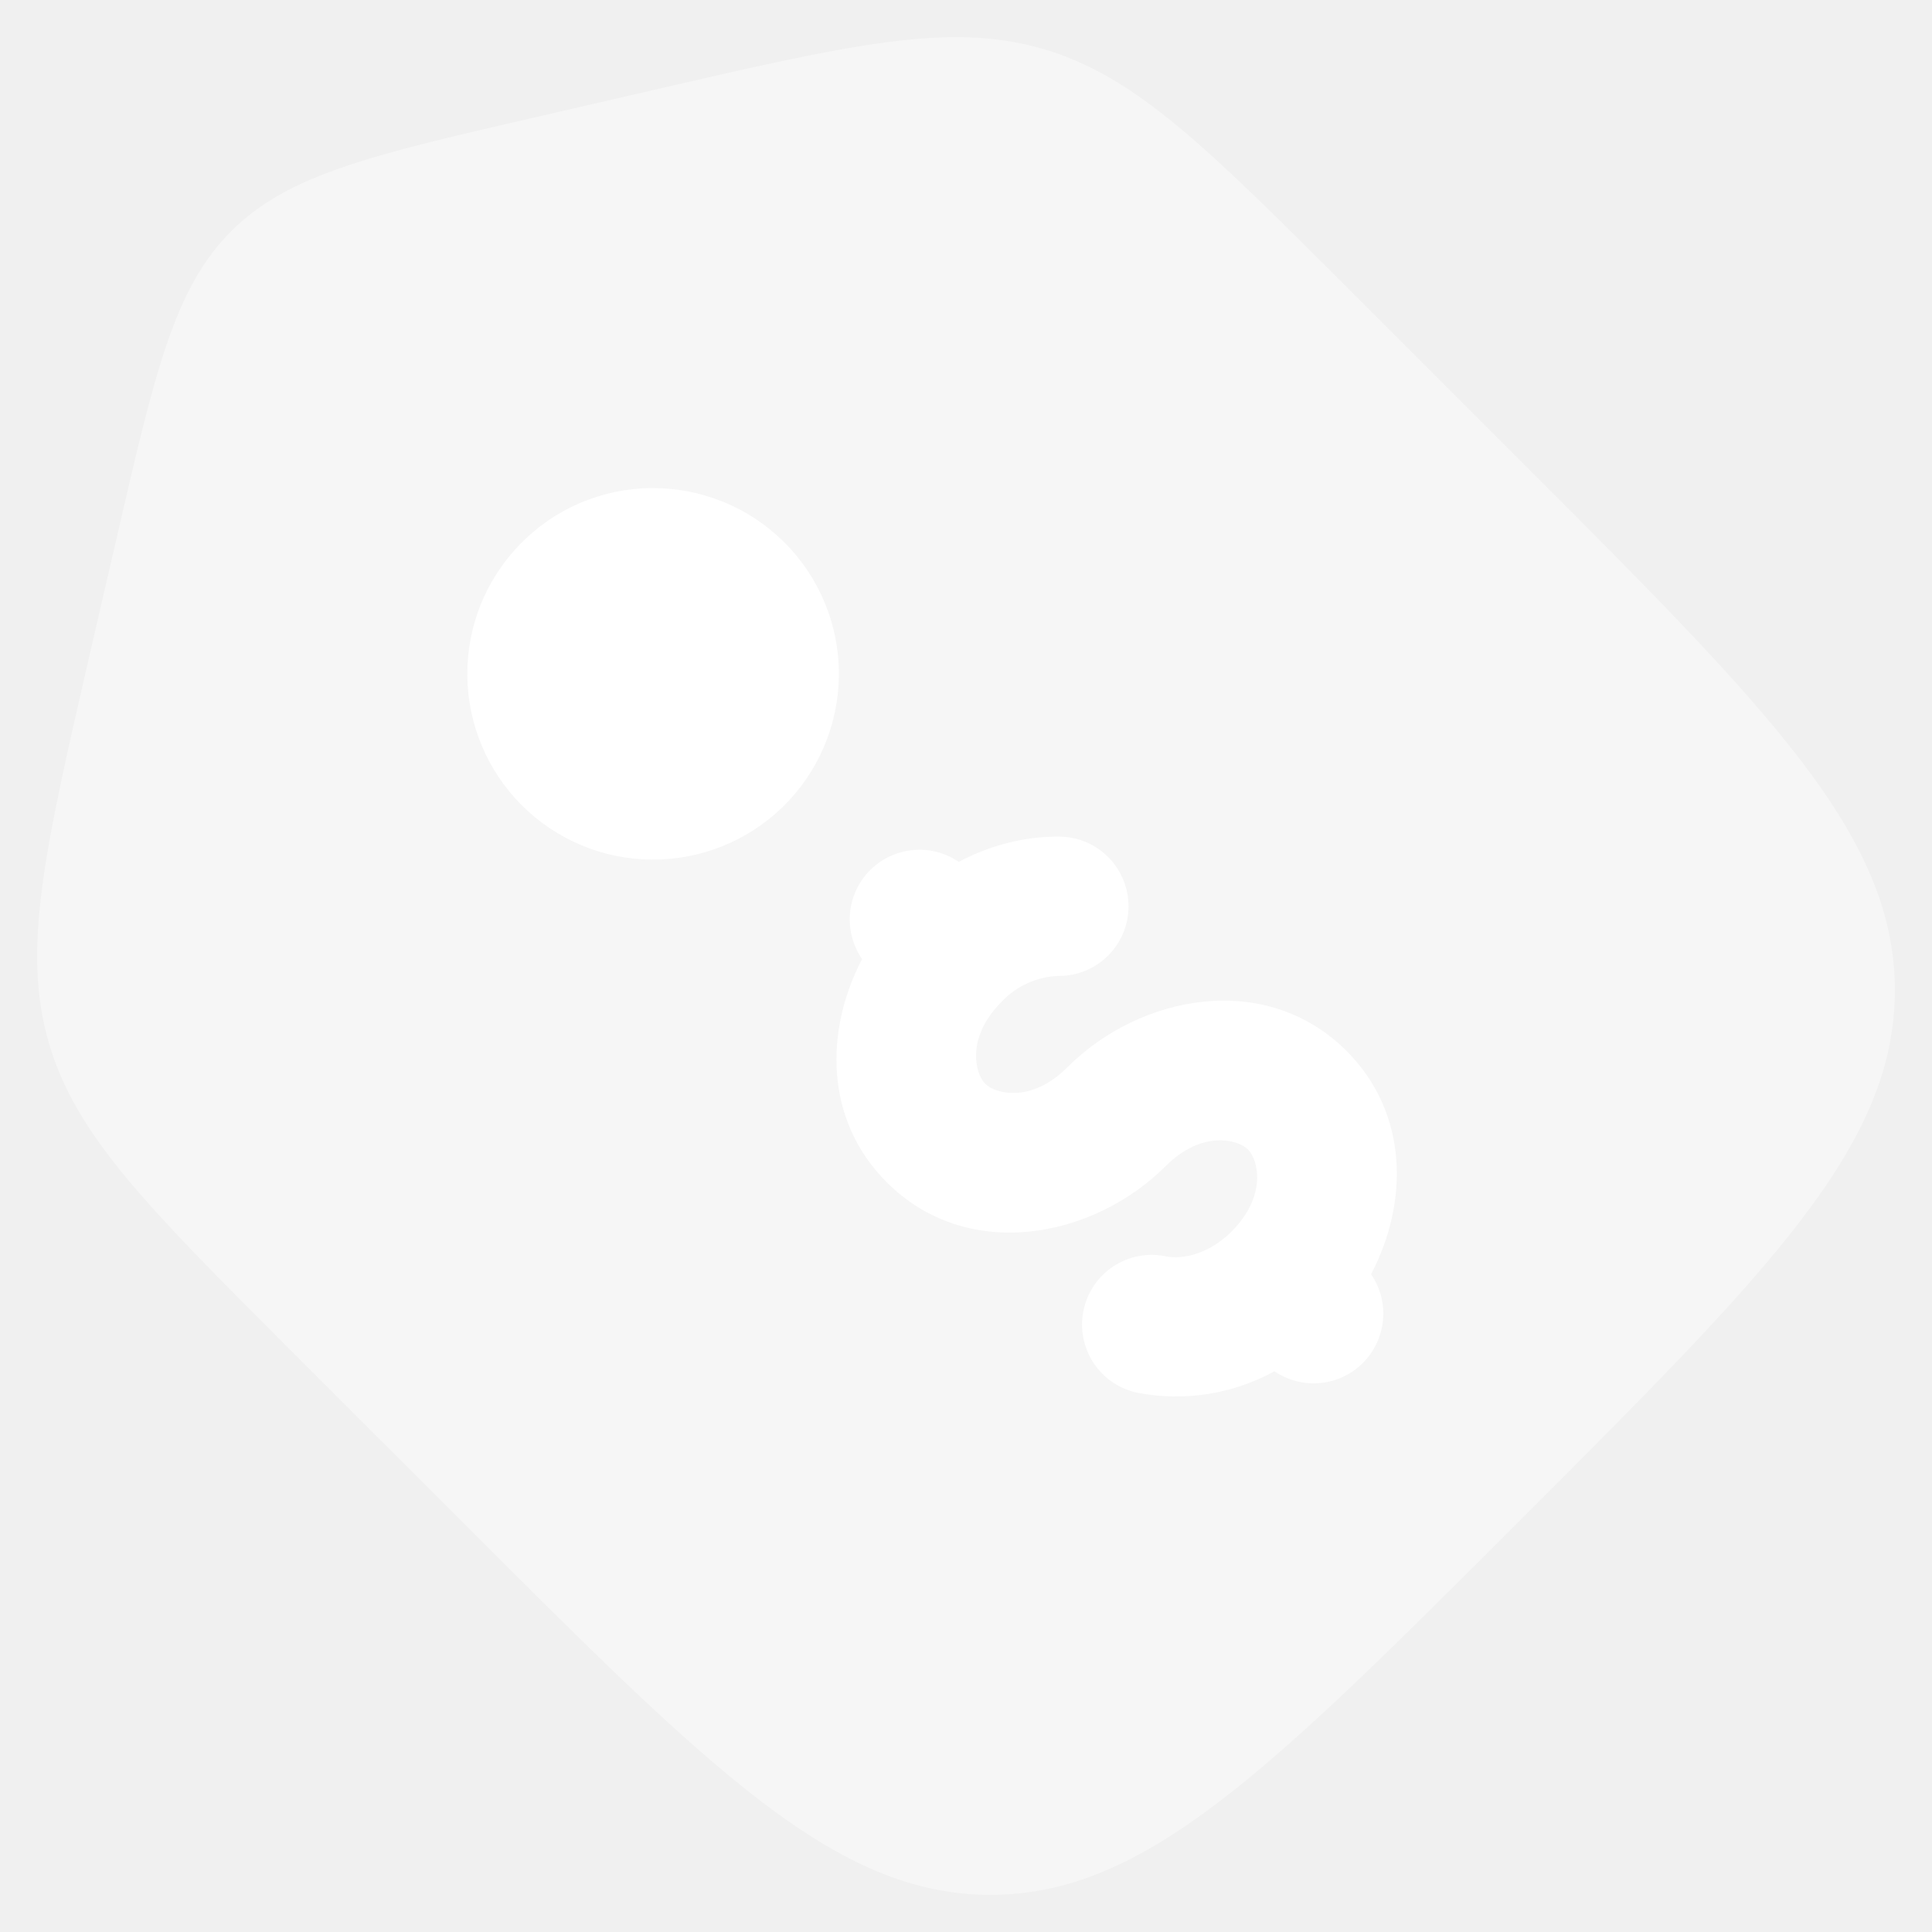
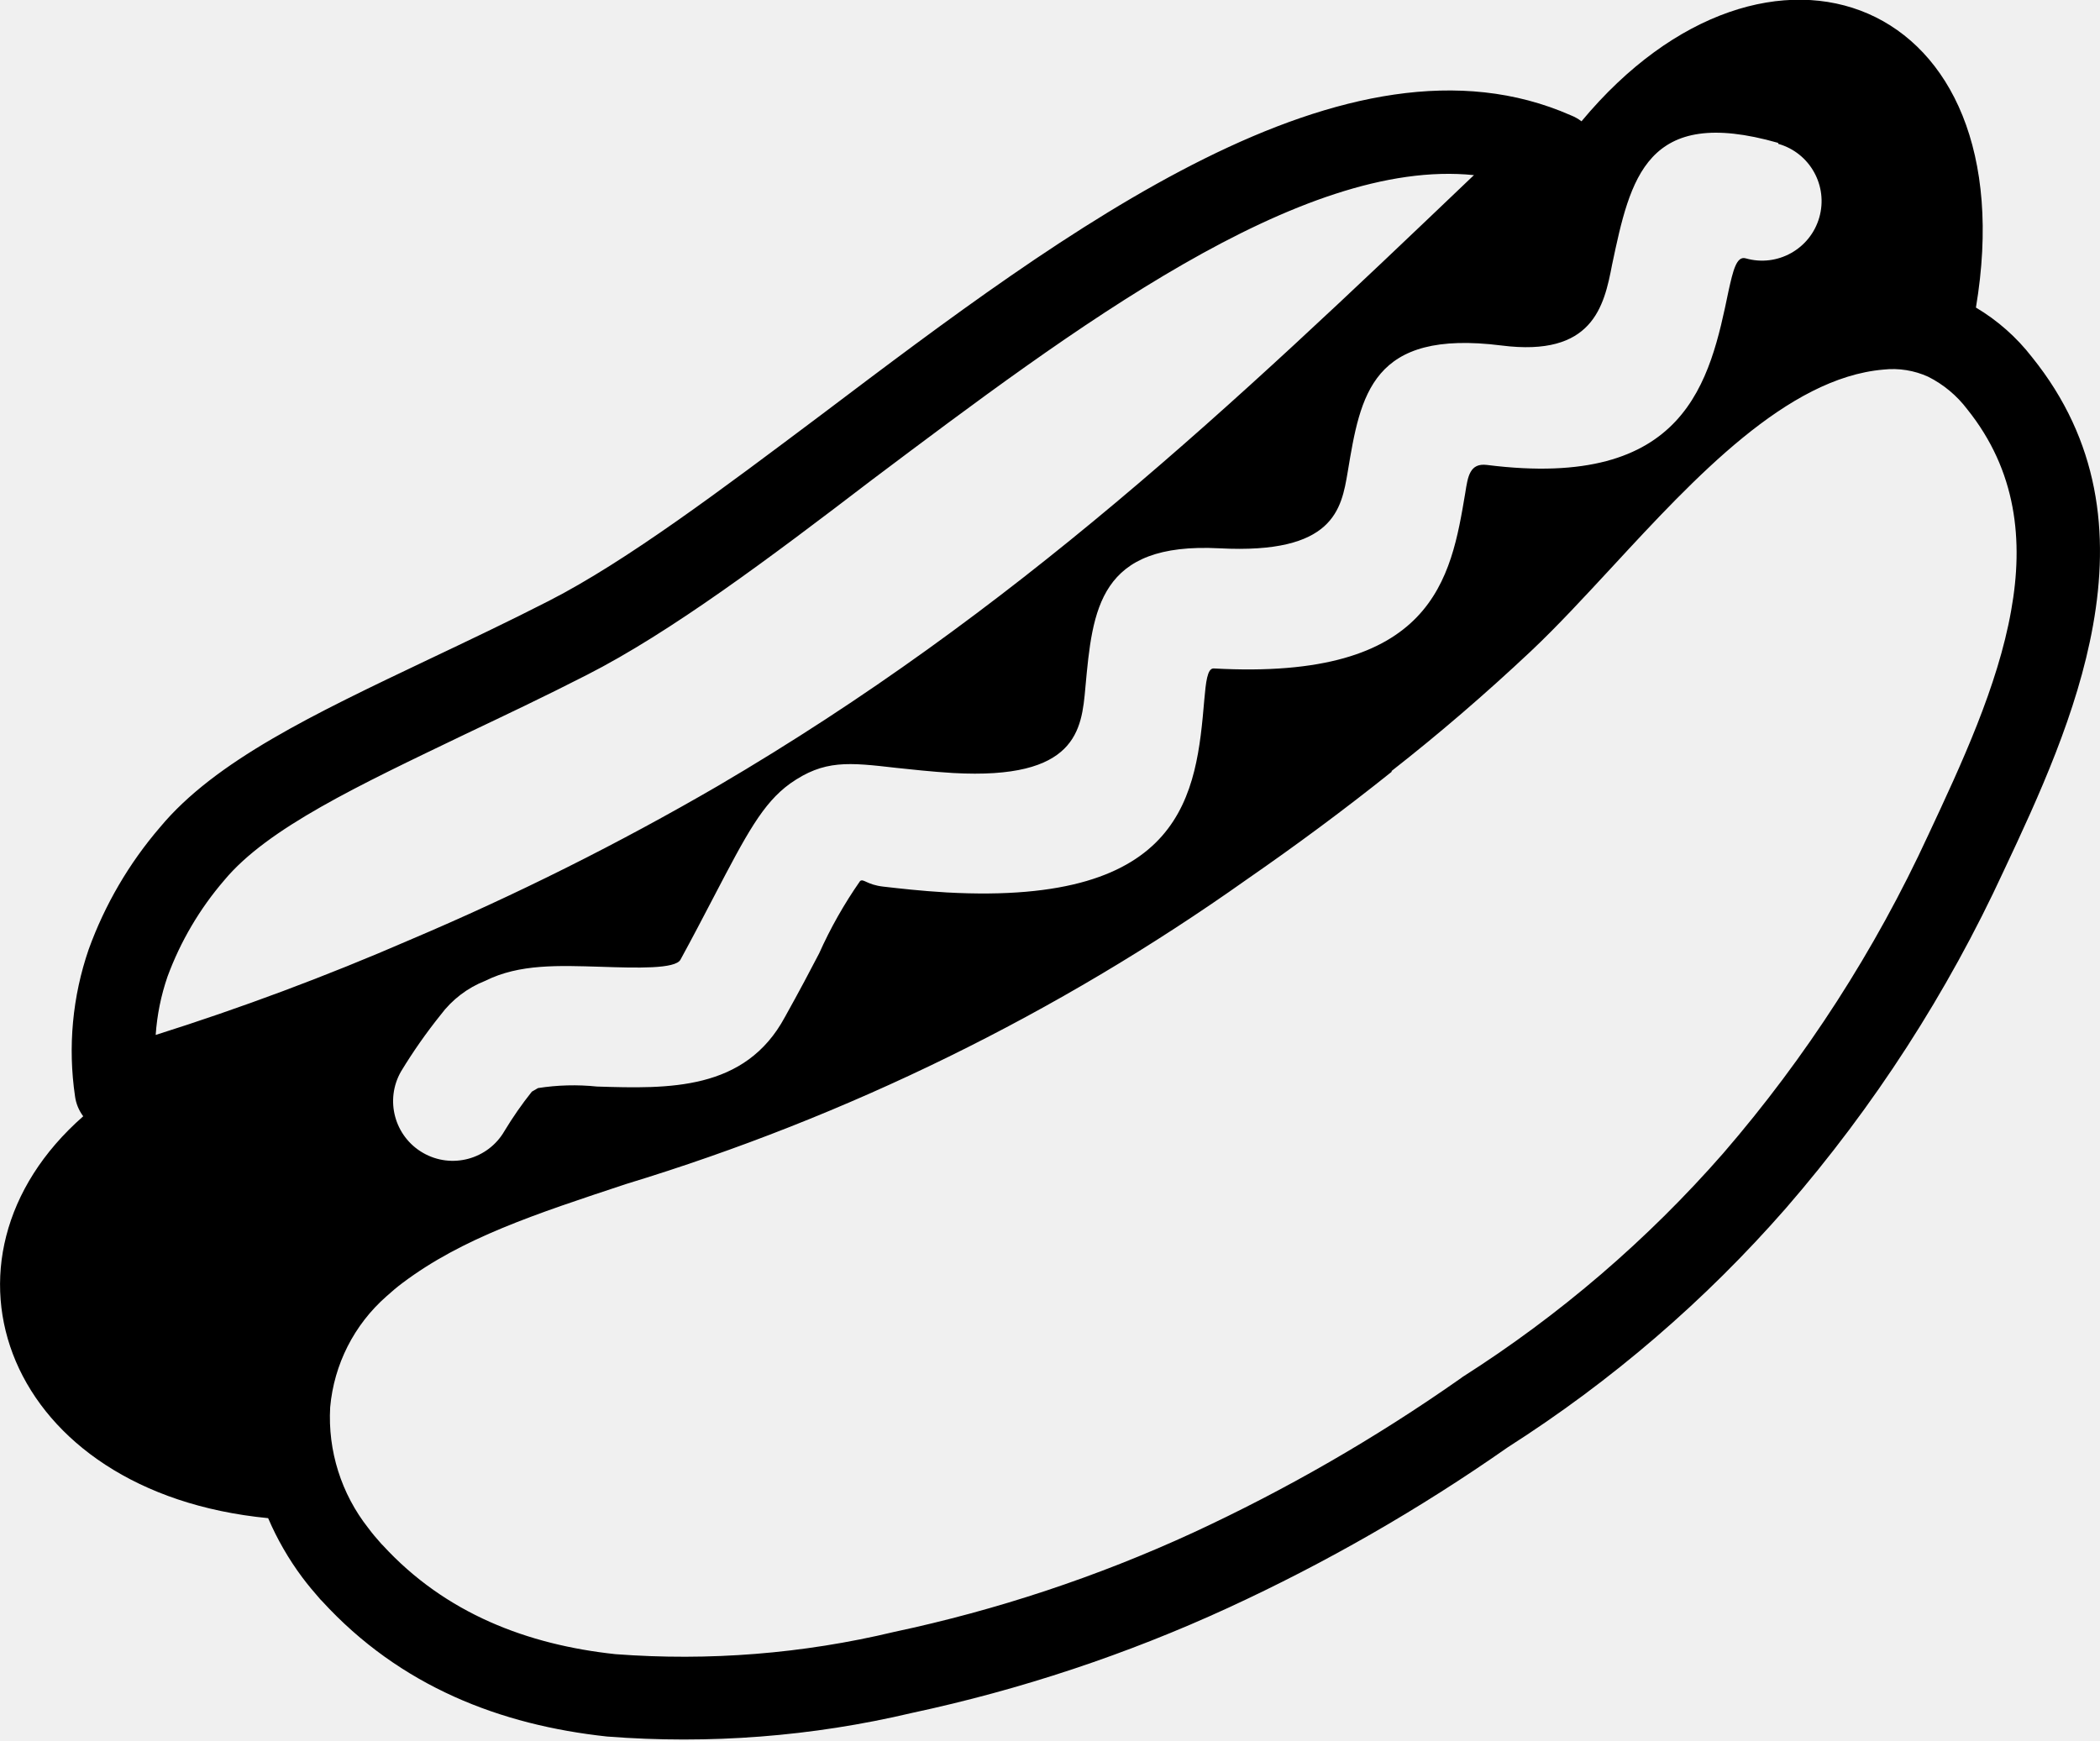
- <svg xmlns="http://www.w3.org/2000/svg" width="26" height="26" viewBox="0 0 26 26" fill="none">
-   <path opacity="0.4" d="M20.458 6.197L18.17 3.91C16.239 1.979 15.274 1.012 14.02 0.654C12.767 0.294 11.435 0.601 8.774 1.216L7.239 1.57C4.999 2.086 3.879 2.345 3.112 3.111C2.345 3.879 2.087 4.999 1.57 7.239L1.215 8.774C0.602 11.436 0.294 12.766 0.653 14.02C1.013 15.274 1.979 16.239 3.91 18.17L6.198 20.457C9.56 23.821 11.24 25.5 13.328 25.5C15.417 25.5 17.097 23.819 20.458 20.457C23.822 17.096 25.5 15.416 25.5 13.327C25.5 11.24 23.819 9.559 20.458 6.197Z" fill="#fff" />
-   <path d="M11.933 15.91C11.092 15.07 11.1 13.863 11.602 12.907C11.477 12.726 11.42 12.508 11.439 12.29C11.458 12.072 11.554 11.867 11.708 11.712C11.863 11.557 12.067 11.46 12.285 11.44C12.503 11.419 12.721 11.475 12.902 11.599C13.327 11.374 13.793 11.254 14.258 11.259C14.507 11.261 14.745 11.362 14.919 11.54C15.093 11.717 15.189 11.957 15.187 12.205C15.185 12.454 15.084 12.691 14.906 12.866C14.729 13.04 14.489 13.136 14.241 13.134C13.951 13.145 13.678 13.269 13.48 13.48C12.996 13.964 13.123 14.449 13.258 14.585C13.396 14.722 13.88 14.848 14.363 14.364C15.343 13.384 17.036 13.059 18.121 14.143C18.962 14.984 18.955 16.192 18.451 17.148C18.575 17.328 18.632 17.546 18.612 17.764C18.592 17.981 18.497 18.185 18.343 18.34C18.189 18.495 17.985 18.592 17.767 18.612C17.55 18.633 17.332 18.577 17.151 18.454C16.59 18.762 15.939 18.864 15.311 18.744C15.19 18.719 15.076 18.671 14.974 18.602C14.872 18.533 14.784 18.444 14.716 18.341C14.649 18.239 14.602 18.123 14.579 18.003C14.555 17.882 14.556 17.757 14.581 17.637C14.606 17.516 14.654 17.401 14.723 17.299C14.792 17.197 14.881 17.11 14.983 17.042C15.086 16.974 15.201 16.928 15.322 16.904C15.443 16.881 15.568 16.882 15.688 16.907C15.91 16.953 16.267 16.88 16.573 16.574C17.058 16.089 16.931 15.605 16.795 15.469C16.658 15.333 16.175 15.207 15.69 15.69C14.71 16.67 13.017 16.995 11.933 15.91ZM10.526 10.867C10.765 10.636 10.955 10.36 11.086 10.055C11.217 9.75 11.286 9.422 11.289 9.09C11.292 8.758 11.229 8.429 11.103 8.122C10.977 7.814 10.792 7.535 10.557 7.301C10.322 7.066 10.043 6.88 9.736 6.755C9.428 6.629 9.099 6.566 8.767 6.568C8.435 6.571 8.107 6.64 7.802 6.771C7.497 6.902 7.221 7.093 6.991 7.332C6.535 7.803 6.283 8.435 6.289 9.09C6.295 9.746 6.558 10.373 7.021 10.836C7.485 11.3 8.112 11.563 8.767 11.568C9.423 11.574 10.054 11.322 10.526 10.867Z" fill="#fff" />
+ <svg xmlns="http://www.w3.org/2000/svg" id="Layer_1" data-name="Layer 1" viewBox="0 0 122.88 101.89">
+   <defs>
+     <style>.cls-1{fill-rule:evenodd;}</style>
+   </defs>
+   <path class="cls-1" d="M86.25,10.25C76.11,9.2,62.8,19.23,51,28.1,45,32.69,39.25,37,34.34,39.5c-2.46,1.26-4.85,2.39-7.12,3.47-6.24,3-11.56,5.49-14.1,8.55A18.39,18.39,0,0,0,9.8,57.16a13.24,13.24,0,0,0-.69,3.41C14.08,59,19.05,57.15,24,55A160.74,160.74,0,0,0,42,46C59.41,35.79,72,23.85,86.15,10.34l.1-.09Zm17.81-1.83a3.48,3.48,0,1,1-1.91,6.7c-.55-.16-.75.77-1,1.88C100.05,22.31,98.7,28.69,87,27.21c-1-.12-1.11.68-1.26,1.63-.84,5-1.83,11-14.73,10.28-.37,0-.45.83-.54,1.82C70,46.42,69.36,53,55.39,52.23c-1.53-.09-2.73-.23-3.7-.34s-1.15-.48-1.36-.33a25.77,25.77,0,0,0-2.4,4.24c-.52,1-1.13,2.16-2,3.72-2.33,4.33-6.82,4.2-11,4.07a13.35,13.35,0,0,0-3.45.09l-.36.21a21.5,21.5,0,0,0-1.6,2.3,3.49,3.49,0,0,1-6.05-3.49,30.76,30.76,0,0,1,2.31-3.3,6,6,0,0,1,2.62-2c2-1,4.31-.89,6.74-.82,2.12.07,4.39.14,4.68-.42.7-1.28,1.36-2.55,1.93-3.64,1.94-3.72,2.88-5.5,4.48-6.66,2-1.41,3.42-1.24,6.22-.92.87.09,2,.22,3.31.3,7.26.41,7.53-2.53,7.75-5,.42-4.59.78-8.52,7.85-8.15,6.69.35,7.13-2.28,7.5-4.47.75-4.52,1.39-8.36,9-7.4,5.33.68,6-2.27,6.47-4.73,1.07-5.07,2-9.33,9.71-7.13ZM92.54,7.1C103.43-6,118.68-.23,115.62,18a11.72,11.72,0,0,1,3.28,2.9c3.95,4.9,4.54,10.32,3.57,15.71-.91,5.08-3.17,10-5.22,14.35a83.62,83.62,0,0,1-12.74,19.74,75.58,75.58,0,0,1-16.28,14l0,0a105.45,105.45,0,0,1-16.37,9.4,88.71,88.71,0,0,1-18.5,6.15,58,58,0,0,1-17.84,1.38c-6.22-.67-12.1-2.92-16.68-7.93l-.09-.09c-.37-.42-.73-.85-1.06-1.29a17,17,0,0,1-2-3.47C.31,87.36-4.69,73.72,4.87,65.33a2.49,2.49,0,0,1-.48-1.17,18.25,18.25,0,0,1,.8-8.6,22.93,22.93,0,0,1,4.17-7.14c3.23-3.89,9-6.63,15.77-9.85,2.25-1.07,4.62-2.19,7-3.41,4.55-2.33,10.07-6.49,16-10.94C62.43,13.42,78.86,1,91.92,6.75a2.53,2.53,0,0,1,.62.35ZM81.43,45.17c-2.76,2.21-5.6,4.31-8.49,6.31A126.4,126.4,0,0,1,36.65,69.29c-5.35,1.77-9.59,3.16-13.09,5.79-.31.23-.63.5-.95.79a9.79,9.79,0,0,0-3.29,6.49,10.47,10.47,0,0,0,2.23,7.07c.23.31.49.62.77.93l.08.08c3.67,4,8.48,5.82,13.61,6.37a52.88,52.88,0,0,0,16.3-1.3,83.22,83.22,0,0,0,17.48-5.8,101.11,101.11,0,0,0,15.62-9l.18-.13a70.66,70.66,0,0,0,15.24-13.08,79.29,79.29,0,0,0,12-18.63c1.93-4.12,4.07-8.72,4.85-13.13.74-4.1.32-8.19-2.57-11.79a6.56,6.56,0,0,0-2.28-1.9,5,5,0,0,0-2.62-.42c-5.64.48-11.06,6.34-15.82,11.49-1.66,1.79-3.24,3.51-4.82,5q-4,3.76-8.14,7Z" />
</svg>
